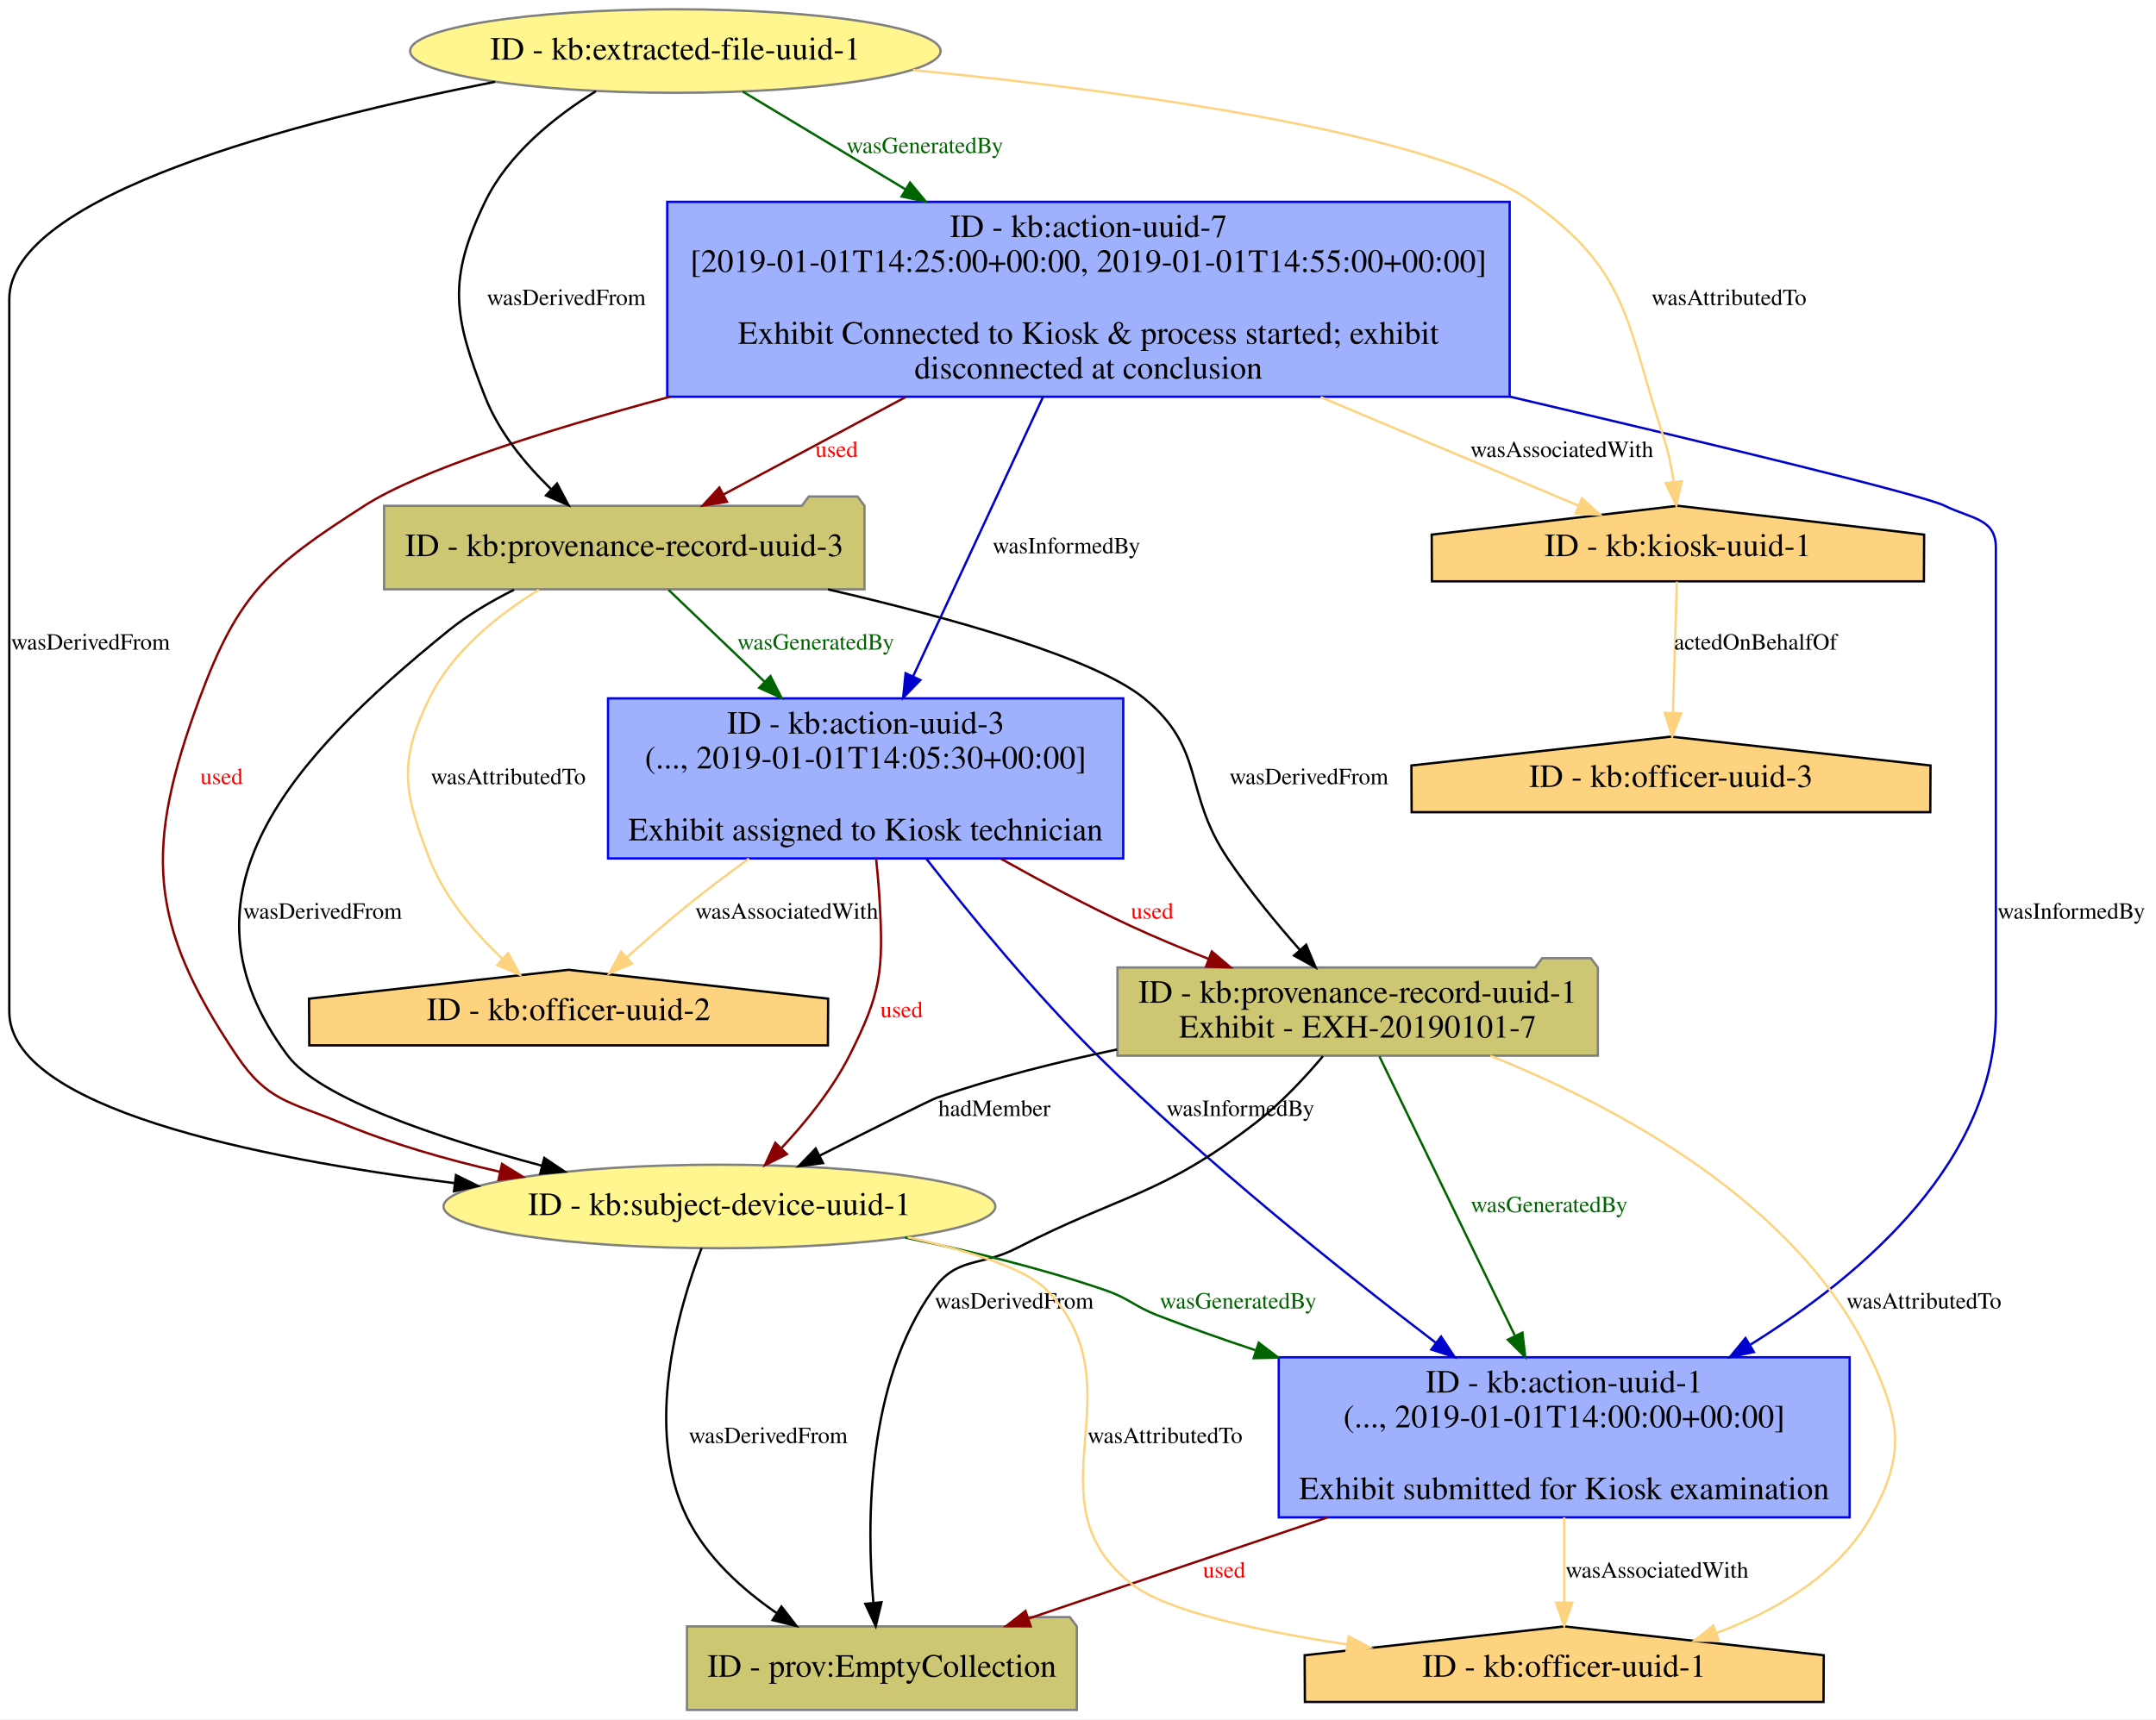
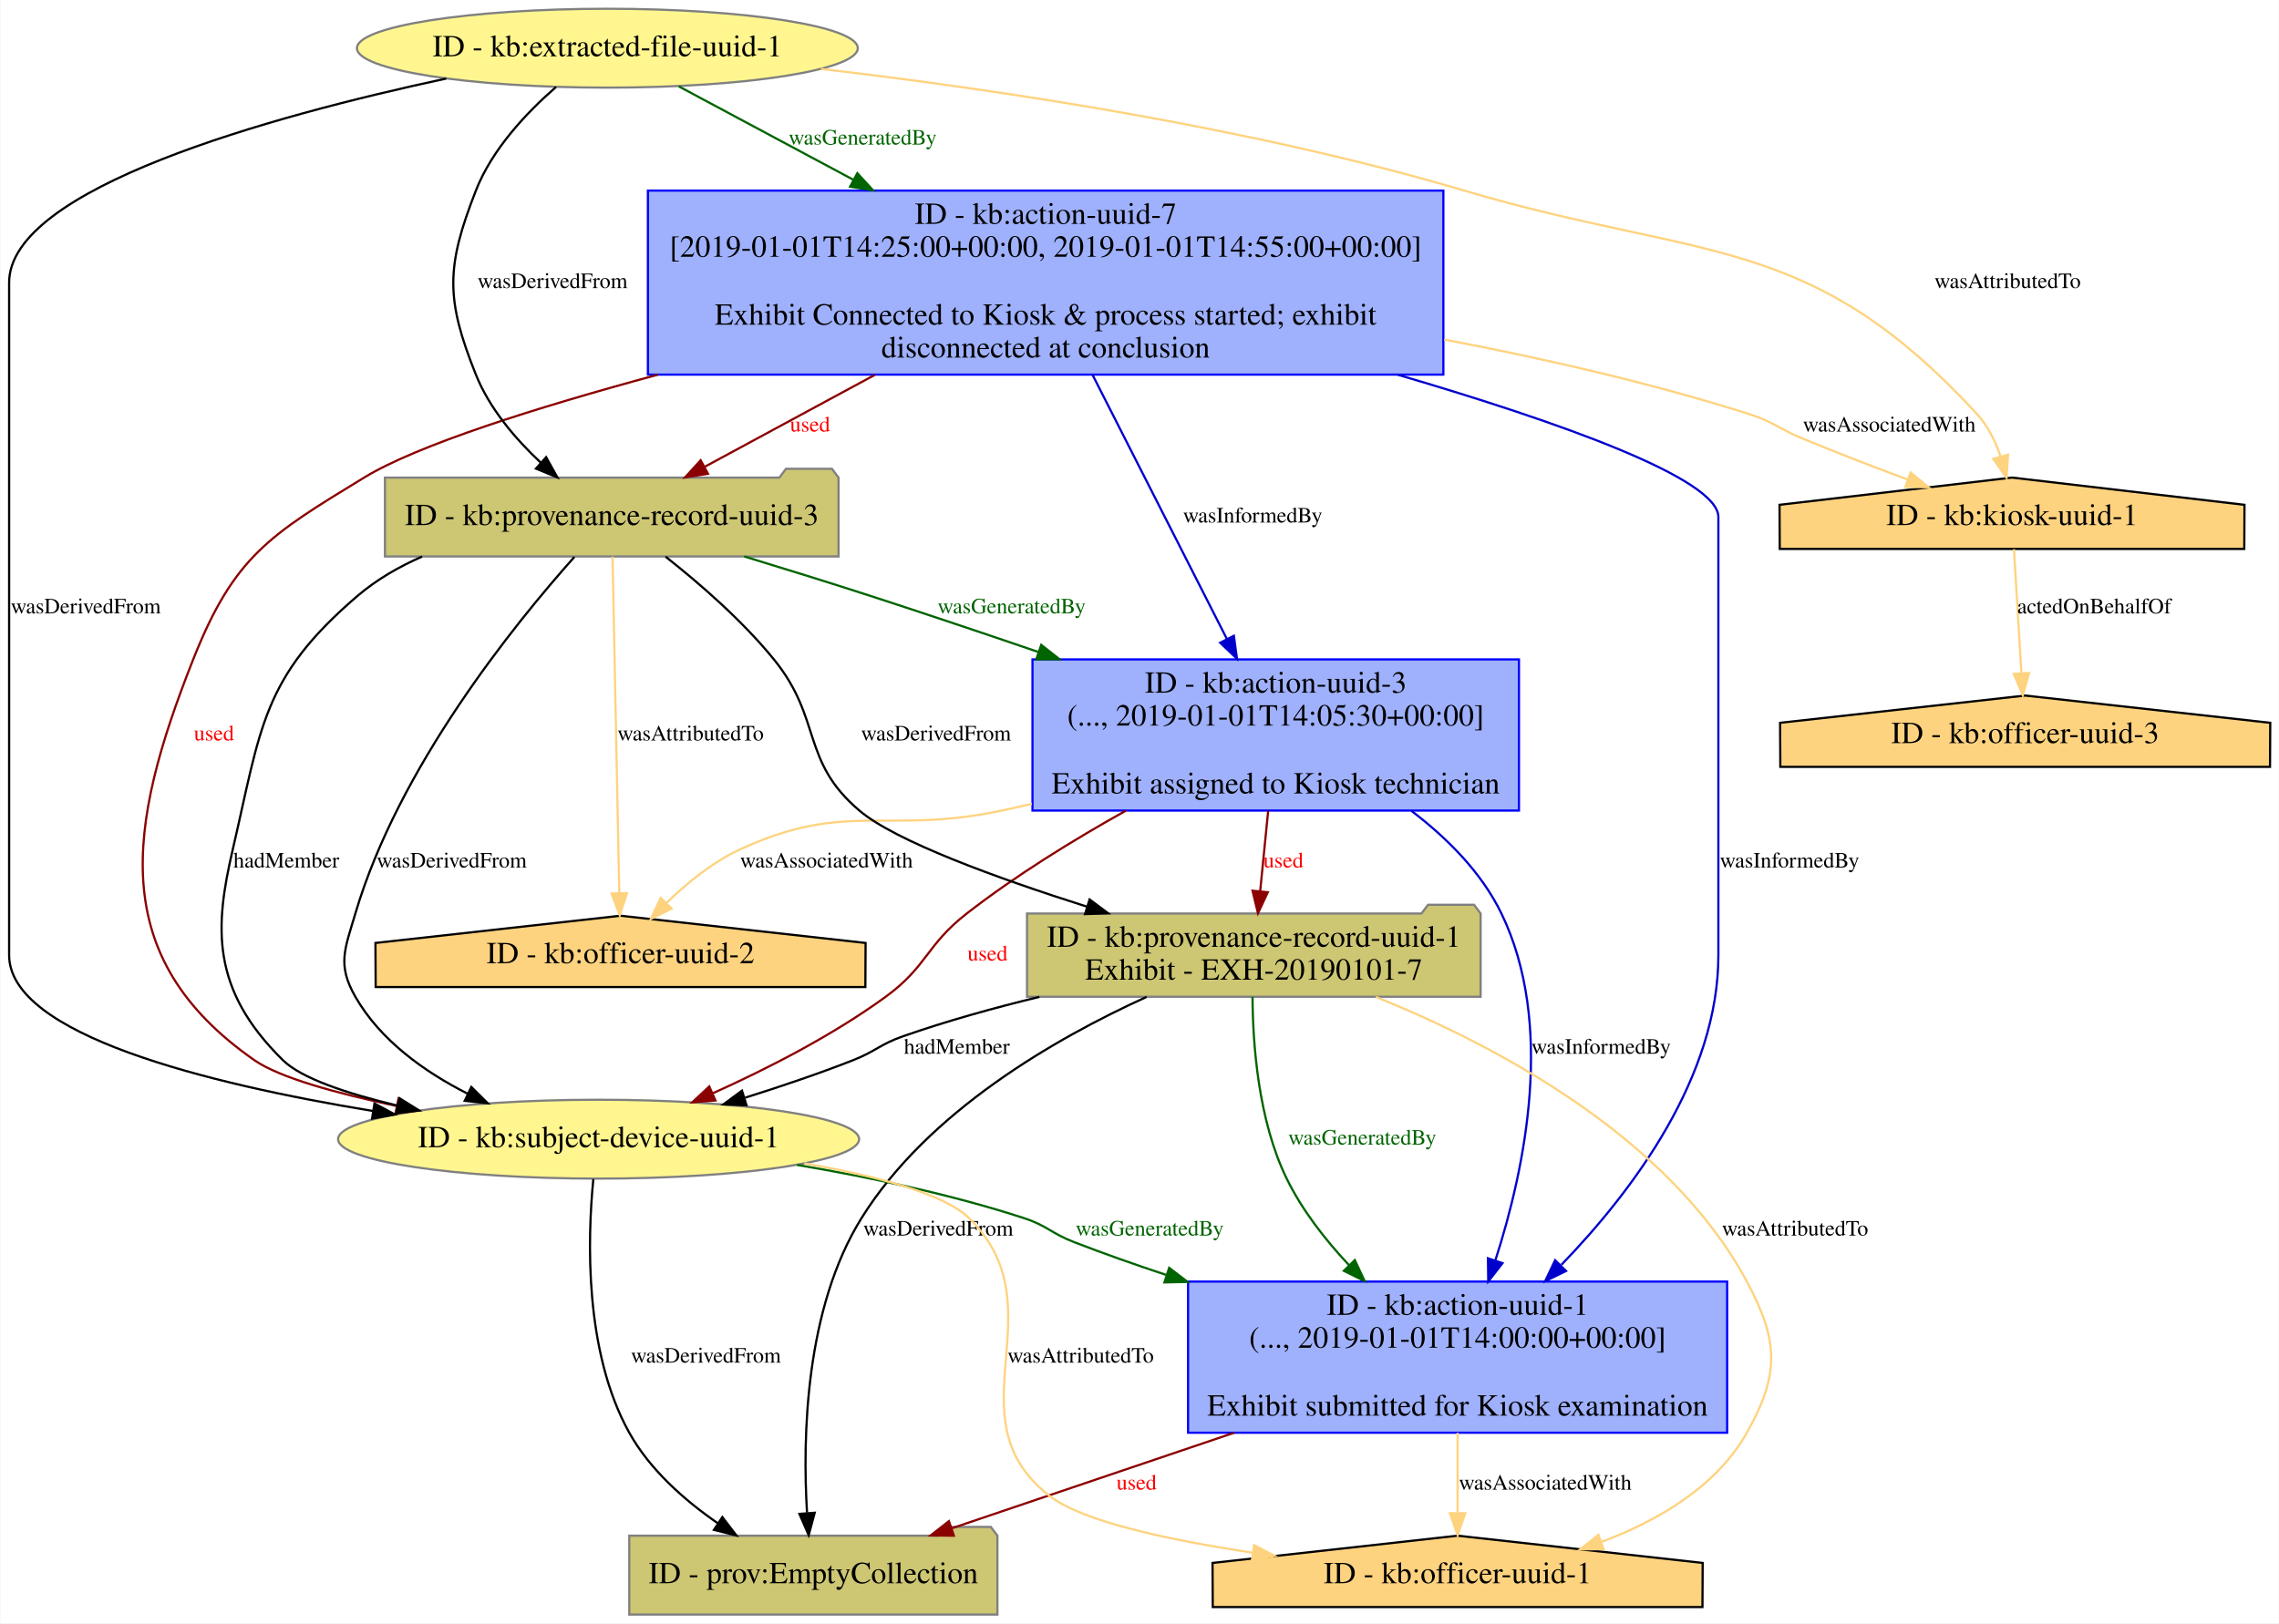
- <svg xmlns="http://www.w3.org/2000/svg" width="929pt" height="741pt" viewBox="0.00 0.00 929.00 741.00">
+ <svg xmlns="http://www.w3.org/2000/svg" width="1040pt" height="741pt" viewBox="0.00 0.00 1039.67 741.00">
  <g id="graph0" class="graph" transform="scale(1 1) rotate(0) translate(4 737)">
-     <polygon fill="#ffffff" stroke="transparent" points="-4,4 -4,-737 925,-737 925,4 -4,4" />
+     <polygon fill="#ffffff" stroke="transparent" points="-4,4 -4,-737 1035.669,-737 1035.669,4 -4,4" />
    <g id="node1" class="node">
-       <polygon fill="#9fb1fc" stroke="#0000ff" points="793,-152 547,-152 547,-83 793,-83 793,-152" />
-       <text text-anchor="middle" x="670" y="-136.8" font-family="Times,serif" font-size="14.00" fill="#000000">ID - kb:action-uuid-1</text>
-       <text text-anchor="middle" x="670" y="-121.8" font-family="Times,serif" font-size="14.00" fill="#000000"> (..., 2019-01-01T14:00:00+00:00]</text>
-       <text text-anchor="middle" x="670" y="-90.8" font-family="Times,serif" font-size="14.00" fill="#000000">Exhibit submitted for Kiosk examination</text>
+       <polygon fill="#9fb1fc" stroke="#0000ff" points="784,-152 538,-152 538,-83 784,-83 784,-152" />
+       <text text-anchor="middle" x="661" y="-136.8" font-family="Times,serif" font-size="14.00" fill="#000000">ID - kb:action-uuid-1</text>
+       <text text-anchor="middle" x="661" y="-121.8" font-family="Times,serif" font-size="14.00" fill="#000000"> (..., 2019-01-01T14:00:00+00:00]</text>
+       <text text-anchor="middle" x="661" y="-90.8" font-family="Times,serif" font-size="14.00" fill="#000000">Exhibit submitted for Kiosk examination</text>
    </g>
    <g id="node6" class="node">
-       <polygon fill="#fed37f" stroke="#000000" points="781.838,-23.562 670,-36 558.162,-23.562 558.266,-3.438 781.734,-3.438 781.838,-23.562" />
-       <text text-anchor="middle" x="670" y="-14.3" font-family="Times,serif" font-size="14.00" fill="#000000">ID - kb:officer-uuid-1</text>
+       <polygon fill="#fed37f" stroke="#000000" points="772.838,-23.562 661,-36 549.162,-23.562 549.266,-3.438 772.734,-3.438 772.838,-23.562" />
+       <text text-anchor="middle" x="661" y="-14.3" font-family="Times,serif" font-size="14.00" fill="#000000">ID - kb:officer-uuid-1</text>
    </g>
    <g id="edge1" class="edge">
-       <path fill="none" stroke="#fed37f" d="M670,-82.979C670,-71.069 670,-57.871 670,-46.497" />
-       <polygon fill="#fed37f" stroke="#fed37f" points="673.5,-46.253 670,-36.254 666.5,-46.254 673.5,-46.253" />
-       <text text-anchor="middle" x="710" y="-57" font-family="Times,serif" font-size="10.00" fill="#000000">wasAssociatedWith</text>
+       <path fill="none" stroke="#fed37f" d="M661,-82.979C661,-71.069 661,-57.871 661,-46.497" />
+       <polygon fill="#fed37f" stroke="#fed37f" points="664.5,-46.253 661,-36.254 657.5,-46.254 664.5,-46.253" />
+       <text text-anchor="middle" x="701" y="-57" font-family="Times,serif" font-size="10.00" fill="#000000">wasAssociatedWith</text>
    </g>
    <g id="node12" class="node">
-       <polygon fill="#cdc673" stroke="#808080" points="460,-36 457,-40 436,-40 433,-36 292,-36 292,0 460,0 460,-36" />
-       <text text-anchor="middle" x="376" y="-14.3" font-family="Times,serif" font-size="14.00" fill="#000000">ID - prov:EmptyCollection</text>
+       <polygon fill="#cdc673" stroke="#808080" points="451,-36 448,-40 427,-40 424,-36 283,-36 283,0 451,0 451,-36" />
+       <text text-anchor="middle" x="367" y="-14.3" font-family="Times,serif" font-size="14.00" fill="#000000">ID - prov:EmptyCollection</text>
    </g>
    <g id="edge2" class="edge">
-       <path fill="none" stroke="#8b0000" d="M567.998,-82.979C525.218,-68.501 476.81,-52.118 439.304,-39.424" />
-       <polygon fill="#8b0000" stroke="#8b0000" points="440.116,-36.004 429.522,-36.114 437.873,-42.635 440.116,-36.004" />
-       <text text-anchor="middle" x="523.5" y="-57" font-family="Times,serif" font-size="10.00" fill="#ff0000">used</text>
+       <path fill="none" stroke="#8b0000" d="M558.998,-82.979C516.218,-68.501 467.81,-52.118 430.304,-39.424" />
+       <polygon fill="#8b0000" stroke="#8b0000" points="431.116,-36.004 420.522,-36.114 428.873,-42.635 431.116,-36.004" />
+       <text text-anchor="middle" x="514.5" y="-57" font-family="Times,serif" font-size="10.00" fill="#ff0000">used</text>
    </g>
    <g id="node2" class="node">
-       <polygon fill="#9fb1fc" stroke="#0000ff" points="480,-436 258,-436 258,-367 480,-367 480,-436" />
-       <text text-anchor="middle" x="369" y="-420.8" font-family="Times,serif" font-size="14.00" fill="#000000">ID - kb:action-uuid-3</text>
-       <text text-anchor="middle" x="369" y="-405.8" font-family="Times,serif" font-size="14.00" fill="#000000"> (..., 2019-01-01T14:05:30+00:00]</text>
-       <text text-anchor="middle" x="369" y="-374.8" font-family="Times,serif" font-size="14.00" fill="#000000">Exhibit assigned to Kiosk technician</text>
+       <polygon fill="#9fb1fc" stroke="#0000ff" points="689,-436 467,-436 467,-367 689,-367 689,-436" />
+       <text text-anchor="middle" x="578" y="-420.8" font-family="Times,serif" font-size="14.00" fill="#000000">ID - kb:action-uuid-3</text>
+       <text text-anchor="middle" x="578" y="-405.8" font-family="Times,serif" font-size="14.00" fill="#000000"> (..., 2019-01-01T14:05:30+00:00]</text>
+       <text text-anchor="middle" x="578" y="-374.8" font-family="Times,serif" font-size="14.00" fill="#000000">Exhibit assigned to Kiosk technician</text>
    </g>
    <g id="edge3" class="edge">
-       <path fill="none" stroke="#0000cd" d="M395.197,-366.797C414.495,-342.113 441.978,-308.729 469,-282 515.135,-236.367 572.917,-190.056 614.673,-158.25" />
-       <polygon fill="#0000cd" stroke="#0000cd" points="616.948,-160.917 622.802,-152.087 612.719,-155.339 616.948,-160.917" />
-       <text text-anchor="middle" x="530.5" y="-256" font-family="Times,serif" font-size="10.00" fill="#000000">wasInformedBy</text>
+       <path fill="none" stroke="#0000cd" d="M639.943,-366.851C656.333,-354.376 671.961,-338.678 681,-320 705.341,-269.7 691.967,-204.248 678.191,-161.573" />
+       <polygon fill="#0000cd" stroke="#0000cd" points="681.488,-160.395 674.983,-152.032 674.853,-162.626 681.488,-160.395" />
+       <text text-anchor="middle" x="726.5" y="-256" font-family="Times,serif" font-size="10.00" fill="#000000">wasInformedBy</text>
    </g>
    <g id="node7" class="node">
-       <polygon fill="#fed37f" stroke="#000000" points="352.838,-306.562 241,-319 129.162,-306.562 129.267,-286.438 352.733,-286.438 352.838,-306.562" />
-       <text text-anchor="middle" x="241" y="-297.3" font-family="Times,serif" font-size="14.00" fill="#000000">ID - kb:officer-uuid-2</text>
+       <polygon fill="#fed37f" stroke="#000000" points="390.838,-306.562 279,-319 167.162,-306.562 167.267,-286.438 390.733,-286.438 390.838,-306.562" />
+       <text text-anchor="middle" x="279" y="-297.3" font-family="Times,serif" font-size="14.00" fill="#000000">ID - kb:officer-uuid-2</text>
    </g>
    <g id="edge4" class="edge">
-       <path fill="none" stroke="#fed37f" d="M318.693,-366.932C310.659,-361.092 302.521,-354.981 295,-349 285.281,-341.271 275.003,-332.341 266.052,-324.295" />
-       <polygon fill="#fed37f" stroke="#fed37f" points="268.331,-321.637 258.575,-317.505 263.625,-326.819 268.331,-321.637" />
-       <text text-anchor="middle" x="335" y="-341" font-family="Times,serif" font-size="10.00" fill="#000000">wasAssociatedWith</text>
+       <path fill="none" stroke="#fed37f" d="M466.738,-370.06C462.108,-368.984 457.515,-367.958 453,-367 400.245,-355.806 381.844,-371.862 333,-349 320.752,-343.267 309.243,-333.85 300.022,-324.868" />
+       <polygon fill="#fed37f" stroke="#fed37f" points="302.338,-322.23 292.85,-317.516 297.328,-327.118 302.338,-322.23" />
+       <text text-anchor="middle" x="373" y="-341" font-family="Times,serif" font-size="10.00" fill="#000000">wasAssociatedWith</text>
    </g>
    <g id="node9" class="node">
-       <polygon fill="#cdc673" stroke="#808080" points="684.5,-320 681.5,-324 660.5,-324 657.5,-320 477.5,-320 477.5,-282 684.5,-282 684.5,-320" />
-       <text text-anchor="middle" x="581" y="-304.8" font-family="Times,serif" font-size="14.00" fill="#000000">ID - kb:provenance-record-uuid-1</text>
-       <text text-anchor="middle" x="581" y="-289.8" font-family="Times,serif" font-size="14.00" fill="#000000">Exhibit - EXH-20190101-7</text>
+       <polygon fill="#cdc673" stroke="#808080" points="671.5,-320 668.5,-324 647.5,-324 644.5,-320 464.5,-320 464.5,-282 671.5,-282 671.5,-320" />
+       <text text-anchor="middle" x="568" y="-304.8" font-family="Times,serif" font-size="14.00" fill="#000000">ID - kb:provenance-record-uuid-1</text>
+       <text text-anchor="middle" x="568" y="-289.8" font-family="Times,serif" font-size="14.00" fill="#000000">Exhibit - EXH-20190101-7</text>
    </g>
    <g id="edge5" class="edge">
-       <path fill="none" stroke="#8b0000" d="M427.309,-366.856C444.926,-356.982 464.506,-346.585 483,-338 493.761,-333.005 505.401,-328.153 516.773,-323.695" />
-       <polygon fill="#8b0000" stroke="#8b0000" points="518.165,-326.91 526.238,-320.049 515.649,-320.378 518.165,-326.91" />
-       <text text-anchor="middle" x="492.5" y="-341" font-family="Times,serif" font-size="10.00" fill="#ff0000">used</text>
+       <path fill="none" stroke="#8b0000" d="M574.559,-366.914C573.365,-354.915 572.039,-341.593 570.894,-330.084" />
+       <polygon fill="#8b0000" stroke="#8b0000" points="574.375,-329.718 569.902,-320.114 567.409,-330.411 574.375,-329.718" />
+       <text text-anchor="middle" x="581.5" y="-341" font-family="Times,serif" font-size="10.00" fill="#ff0000">used</text>
    </g>
    <g id="node11" class="node">
-       <ellipse fill="#fff68f" stroke="#808080" cx="306" cy="-217" rx="118.879" ry="18" />
-       <text text-anchor="middle" x="306" y="-213.3" font-family="Times,serif" font-size="14.00" fill="#000000">ID - kb:subject-device-uuid-1</text>
+       <ellipse fill="#fff68f" stroke="#808080" cx="269" cy="-217" rx="118.879" ry="18" />
+       <text text-anchor="middle" x="269" y="-213.3" font-family="Times,serif" font-size="14.00" fill="#000000">ID - kb:subject-device-uuid-1</text>
    </g>
    <g id="edge6" class="edge">
-       <path fill="none" stroke="#8b0000" d="M373.528,-366.812C374.141,-360.88 374.671,-354.77 375,-349 376.725,-318.716 375.727,-309.049 362,-282 354.606,-267.431 343.268,-253.413 332.722,-242.15" />
-       <polygon fill="#8b0000" stroke="#8b0000" points="335.083,-239.557 325.606,-234.819 330.06,-244.432 335.083,-239.557" />
-       <text text-anchor="middle" x="384.5" y="-298.5" font-family="Times,serif" font-size="10.00" fill="#ff0000">used</text>
+       <path fill="none" stroke="#8b0000" d="M509.592,-366.939C485.707,-353.602 459.312,-337.367 437,-320 418.399,-305.521 419.052,-295.881 400,-282 375.8,-264.368 346.096,-249.187 321.094,-237.94" />
+       <polygon fill="#8b0000" stroke="#8b0000" points="322.325,-234.658 311.763,-233.826 319.501,-241.063 322.325,-234.658" />
+       <text text-anchor="middle" x="446.5" y="-298.5" font-family="Times,serif" font-size="10.00" fill="#ff0000">used</text>
    </g>
    <g id="node3" class="node">
-       <polygon fill="#9fb1fc" stroke="#0000ff" points="646.5,-650 283.5,-650 283.5,-566 646.5,-566 646.5,-650" />
-       <text text-anchor="middle" x="465" y="-634.8" font-family="Times,serif" font-size="14.00" fill="#000000">ID - kb:action-uuid-7</text>
-       <text text-anchor="middle" x="465" y="-619.8" font-family="Times,serif" font-size="14.00" fill="#000000"> [2019-01-01T14:25:00+00:00, 2019-01-01T14:55:00+00:00]</text>
-       <text text-anchor="middle" x="465" y="-588.8" font-family="Times,serif" font-size="14.00" fill="#000000">Exhibit Connected to Kiosk &amp; process started; exhibit </text>
-       <text text-anchor="middle" x="465" y="-573.8" font-family="Times,serif" font-size="14.00" fill="#000000">disconnected at conclusion</text>
+       <polygon fill="#9fb1fc" stroke="#0000ff" points="654.5,-650 291.5,-650 291.5,-566 654.5,-566 654.5,-650" />
+       <text text-anchor="middle" x="473" y="-634.8" font-family="Times,serif" font-size="14.00" fill="#000000">ID - kb:action-uuid-7</text>
+       <text text-anchor="middle" x="473" y="-619.8" font-family="Times,serif" font-size="14.00" fill="#000000"> [2019-01-01T14:25:00+00:00, 2019-01-01T14:55:00+00:00]</text>
+       <text text-anchor="middle" x="473" y="-588.8" font-family="Times,serif" font-size="14.00" fill="#000000">Exhibit Connected to Kiosk &amp; process started; exhibit </text>
+       <text text-anchor="middle" x="473" y="-573.8" font-family="Times,serif" font-size="14.00" fill="#000000">disconnected at conclusion</text>
    </g>
    <g id="edge7" class="edge">
-       <path fill="none" stroke="#0000cd" d="M646.633,-566.03C735.17,-545.251 824.705,-523.619 834,-519 845.313,-513.378 856,-513.634 856,-501 856,-501 856,-501 856,-301 856,-237.536 800.447,-188.633 750.062,-157.331" />
-       <polygon fill="#0000cd" stroke="#0000cd" points="751.748,-154.26 741.38,-152.075 748.122,-160.248 751.748,-154.26" />
-       <text text-anchor="middle" x="888.5" y="-341" font-family="Times,serif" font-size="10.00" fill="#000000">wasInformedBy</text>
+       <path fill="none" stroke="#0000cd" d="M633.693,-565.949C707.972,-544.148 780,-518.497 780,-501 780,-501 780,-501 780,-301 780,-245.755 741.561,-194.033 708.377,-159.674" />
+       <polygon fill="#0000cd" stroke="#0000cd" points="710.48,-156.825 700.956,-152.183 705.507,-161.751 710.48,-156.825" />
+       <text text-anchor="middle" x="812.5" y="-341" font-family="Times,serif" font-size="10.00" fill="#000000">wasInformedBy</text>
    </g>
    <g id="edge8" class="edge">
-       <path fill="none" stroke="#0000cd" d="M445.457,-565.963C429.152,-530.889 405.99,-481.067 389.44,-445.466" />
-       <polygon fill="#0000cd" stroke="#0000cd" points="392.56,-443.876 385.171,-436.284 386.212,-446.827 392.56,-443.876" />
-       <text text-anchor="middle" x="455.5" y="-498.5" font-family="Times,serif" font-size="10.00" fill="#000000">wasInformedBy</text>
+       <path fill="none" stroke="#0000cd" d="M494.375,-565.963C512.209,-530.889 537.542,-481.067 555.644,-445.466" />
+       <polygon fill="#0000cd" stroke="#0000cd" points="558.901,-446.784 560.313,-436.284 552.661,-443.611 558.901,-446.784" />
+       <text text-anchor="middle" x="567.5" y="-498.5" font-family="Times,serif" font-size="10.00" fill="#000000">wasInformedBy</text>
    </g>
    <g id="node5" class="node">
-       <polygon fill="#fed37f" stroke="#000000" points="825.091,-506.562 719,-519 612.909,-506.562 613.009,-486.438 824.991,-486.438 825.091,-506.562" />
-       <text text-anchor="middle" x="719" y="-497.3" font-family="Times,serif" font-size="14.00" fill="#000000">ID - kb:kiosk-uuid-1</text>
+       <polygon fill="#fed37f" stroke="#000000" points="1020.091,-506.562 914,-519 807.909,-506.562 808.009,-486.438 1019.991,-486.438 1020.091,-506.562" />
+       <text text-anchor="middle" x="914" y="-497.3" font-family="Times,serif" font-size="14.00" fill="#000000">ID - kb:kiosk-uuid-1</text>
    </g>
    <g id="edge9" class="edge">
-       <path fill="none" stroke="#fed37f" d="M565.023,-565.864C603.606,-549.611 645.671,-531.891 676.07,-519.085" />
-       <polygon fill="#fed37f" stroke="#fed37f" points="677.653,-522.216 685.51,-515.108 674.936,-515.765 677.653,-522.216" />
-       <text text-anchor="middle" x="669" y="-540" font-family="Times,serif" font-size="10.00" fill="#000000">wasAssociatedWith</text>
+       <path fill="none" stroke="#fed37f" d="M654.882,-582.012C700.829,-573.27 749.688,-562.061 794,-548 805.184,-544.451 807.167,-541.507 818,-537 833.651,-530.488 850.943,-523.839 866.489,-518.057" />
+       <polygon fill="#fed37f" stroke="#fed37f" points="867.744,-521.324 875.913,-514.577 865.319,-514.757 867.744,-521.324" />
+       <text text-anchor="middle" x="858" y="-540" font-family="Times,serif" font-size="10.00" fill="#000000">wasAssociatedWith</text>
    </g>
    <g id="node10" class="node">
-       <polygon fill="#cdc673" stroke="#808080" points="368.5,-519 365.5,-523 344.5,-523 341.5,-519 161.5,-519 161.5,-483 368.5,-483 368.5,-519" />
-       <text text-anchor="middle" x="265" y="-497.3" font-family="Times,serif" font-size="14.00" fill="#000000">ID - kb:provenance-record-uuid-3</text>
+       <polygon fill="#cdc673" stroke="#808080" points="378.5,-519 375.5,-523 354.5,-523 351.5,-519 171.5,-519 171.5,-483 378.5,-483 378.5,-519" />
+       <text text-anchor="middle" x="275" y="-497.3" font-family="Times,serif" font-size="14.00" fill="#000000">ID - kb:provenance-record-uuid-3</text>
    </g>
    <g id="edge10" class="edge">
-       <path fill="none" stroke="#8b0000" d="M386.242,-565.864C359.533,-551.575 330.705,-536.152 307.863,-523.932" />
-       <polygon fill="#8b0000" stroke="#8b0000" points="309.252,-520.705 298.783,-519.074 305.95,-526.878 309.252,-520.705" />
-       <text text-anchor="middle" x="356.5" y="-540" font-family="Times,serif" font-size="10.00" fill="#ff0000">used</text>
+       <path fill="none" stroke="#8b0000" d="M395.029,-565.864C368.588,-551.575 340.048,-536.152 317.434,-523.932" />
+       <polygon fill="#8b0000" stroke="#8b0000" points="318.907,-520.749 308.445,-519.074 315.579,-526.908 318.907,-520.749" />
+       <text text-anchor="middle" x="365.5" y="-540" font-family="Times,serif" font-size="10.00" fill="#ff0000">used</text>
    </g>
    <g id="edge11" class="edge">
-       <path fill="none" stroke="#8b0000" d="M284.618,-565.964C229.232,-551.033 176.644,-534.172 153,-519 112.144,-492.783 98.82,-481.537 82,-436 58.158,-371.45 59.59,-339.095 98,-282 111.281,-262.258 121.038,-262.154 143,-253 164.438,-244.065 188.427,-237.196 211.27,-231.975" />
-       <polygon fill="#8b0000" stroke="#8b0000" points="212.309,-235.33 221.323,-229.764 210.805,-228.494 212.309,-235.33" />
-       <text text-anchor="middle" x="91.5" y="-399" font-family="Times,serif" font-size="10.00" fill="#ff0000">used</text>
+       <path fill="none" stroke="#8b0000" d="M296.074,-565.98C239.996,-550.817 186.274,-533.802 162,-519 118.78,-492.645 102.644,-483.063 84,-436 53.697,-359.504 44.47,-300.007 112,-253 123.343,-245.104 149.333,-237.939 176.968,-232.117" />
+       <polygon fill="#8b0000" stroke="#8b0000" points="177.691,-235.541 186.79,-230.114 176.293,-228.682 177.691,-235.541" />
+       <text text-anchor="middle" x="93.5" y="-399" font-family="Times,serif" font-size="10.00" fill="#ff0000">used</text>
    </g>
    <g id="node4" class="node">
-       <ellipse fill="#fff68f" stroke="#808080" cx="287" cy="-715" rx="114.28" ry="18" />
-       <text text-anchor="middle" x="287" y="-711.3" font-family="Times,serif" font-size="14.00" fill="#000000">ID - kb:extracted-file-uuid-1</text>
+       <ellipse fill="#fff68f" stroke="#808080" cx="273" cy="-715" rx="114.28" ry="18" />
+       <text text-anchor="middle" x="273" y="-711.3" font-family="Times,serif" font-size="14.00" fill="#000000">ID - kb:extracted-file-uuid-1</text>
    </g>
    <g id="edge12" class="edge">
-       <path fill="none" stroke="#006400" d="M315.995,-697.571C335.118,-686.075 361.158,-670.422 386.122,-655.415" />
-       <polygon fill="#006400" stroke="#006400" points="388.127,-658.294 394.894,-650.142 384.52,-652.295 388.127,-658.294" />
-       <text text-anchor="middle" x="394.5" y="-671" font-family="Times,serif" font-size="10.00" fill="#006400">wasGeneratedBy</text>
+       <path fill="none" stroke="#006400" d="M305.579,-697.571C327.252,-685.975 356.835,-670.148 385.108,-655.022" />
+       <polygon fill="#006400" stroke="#006400" points="387.063,-657.946 394.229,-650.142 383.761,-651.774 387.063,-657.946" />
+       <text text-anchor="middle" x="389.5" y="-671" font-family="Times,serif" font-size="10.00" fill="#006400">wasGeneratedBy</text>
    </g>
    <g id="edge13" class="edge">
-       <path fill="none" stroke="#fed37f" d="M389.408,-706.803C483.368,-697.549 614.11,-679.766 656,-650 698.333,-619.92 696.749,-597.323 713,-548 714.946,-542.094 716.266,-535.578 717.16,-529.327" />
-       <polygon fill="#fed37f" stroke="#fed37f" points="720.658,-529.54 718.297,-519.211 713.702,-528.758 720.658,-529.54" />
-       <text text-anchor="middle" x="741" y="-605.5" font-family="Times,serif" font-size="10.00" fill="#000000">wasAttributedTo</text>
+       <path fill="none" stroke="#fed37f" d="M370.507,-705.543C450.532,-696.182 566.183,-678.966 664,-650 772.782,-617.787 821.173,-631.479 898,-548 902.941,-542.631 906.364,-535.673 908.733,-528.764" />
+       <polygon fill="#fed37f" stroke="#fed37f" points="912.178,-529.442 911.502,-518.868 905.437,-527.555 912.178,-529.442" />
+       <text text-anchor="middle" x="912" y="-605.5" font-family="Times,serif" font-size="10.00" fill="#000000">wasAttributedTo</text>
    </g>
    <g id="edge14" class="edge">
-       <path fill="none" stroke="#000000" d="M252.746,-697.681C234.982,-686.676 214.962,-670.608 205,-650 188.752,-616.388 191.405,-600.77 205,-566 210.907,-550.892 222.154,-537.186 233.328,-526.297" />
-       <polygon fill="#000000" stroke="#000000" points="236.014,-528.581 240.987,-519.225 231.265,-523.438 236.014,-528.581" />
-       <text text-anchor="middle" x="240" y="-605.5" font-family="Times,serif" font-size="10.00" fill="#000000">wasDerivedFrom</text>
+       <path fill="none" stroke="#000000" d="M249.601,-697.312C236.103,-685.572 220.382,-668.88 213,-650 199.405,-615.23 199.121,-600.658 213,-566 219.182,-550.561 230.973,-536.706 242.626,-525.793" />
+       <polygon fill="#000000" stroke="#000000" points="245.053,-528.319 250.204,-519.061 240.404,-523.086 245.053,-528.319" />
+       <text text-anchor="middle" x="248" y="-605.5" font-family="Times,serif" font-size="10.00" fill="#000000">wasDerivedFrom</text>
    </g>
    <g id="edge15" class="edge">
-       <path fill="none" stroke="#000000" d="M209.334,-701.746C124.337,-684.982 0,-652.801 0,-608 0,-608 0,-608 0,-301 0,-259.69 105.015,-237.953 192.005,-227.034" />
-       <polygon fill="#000000" stroke="#000000" points="192.472,-230.503 201.975,-225.819 191.625,-223.554 192.472,-230.503" />
+       <path fill="none" stroke="#000000" d="M199.482,-701.153C118.623,-683.771 0,-650.952 0,-608 0,-608 0,-608 0,-301 0,-264.771 90.03,-242.347 165.922,-229.88" />
+       <polygon fill="#000000" stroke="#000000" points="166.727,-233.296 176.049,-228.261 165.622,-226.383 166.727,-233.296" />
      <text text-anchor="middle" x="35" y="-457" font-family="Times,serif" font-size="10.00" fill="#000000">wasDerivedFrom</text>
    </g>
    <g id="node8" class="node">
-       <polygon fill="#fed37f" stroke="#000000" points="827.838,-407.062 716,-419.5 604.162,-407.062 604.266,-386.938 827.734,-386.938 827.838,-407.062" />
-       <text text-anchor="middle" x="716" y="-397.8" font-family="Times,serif" font-size="14.00" fill="#000000">ID - kb:officer-uuid-3</text>
+       <polygon fill="#fed37f" stroke="#000000" points="1031.838,-407.062 920,-419.5 808.162,-407.062 808.266,-386.938 1031.734,-386.938 1031.838,-407.062" />
+       <text text-anchor="middle" x="920" y="-397.8" font-family="Times,serif" font-size="14.00" fill="#000000">ID - kb:officer-uuid-3</text>
    </g>
    <g id="edge16" class="edge">
-       <path fill="none" stroke="#fed37f" d="M718.557,-486.318C718.11,-471.497 717.409,-448.225 716.853,-429.804" />
-       <polygon fill="#fed37f" stroke="#fed37f" points="720.346,-429.51 716.546,-419.62 713.349,-429.721 720.346,-429.51" />
-       <text text-anchor="middle" x="752.5" y="-457" font-family="Times,serif" font-size="10.00" fill="#000000">actedOnBehalfOf</text>
+       <path fill="none" stroke="#fed37f" d="M914.885,-486.318C915.779,-471.497 917.182,-448.225 918.293,-429.804" />
+       <polygon fill="#fed37f" stroke="#fed37f" points="921.799,-429.812 918.907,-419.62 914.812,-429.391 921.799,-429.812" />
+       <text text-anchor="middle" x="951.5" y="-457" font-family="Times,serif" font-size="10.00" fill="#000000">actedOnBehalfOf</text>
    </g>
    <g id="edge17" class="edge">
-       <path fill="none" stroke="#006400" d="M590.356,-281.709C604.098,-253.376 630.115,-199.734 648.674,-161.47" />
-       <polygon fill="#006400" stroke="#006400" points="652.005,-162.622 653.22,-152.097 645.707,-159.568 652.005,-162.622" />
-       <text text-anchor="middle" x="663.5" y="-214.5" font-family="Times,serif" font-size="10.00" fill="#006400">wasGeneratedBy</text>
+       <path fill="none" stroke="#006400" d="M567.419,-281.941C567.517,-260.656 569.95,-225.693 583,-199 589.986,-184.711 600.389,-171.286 611.338,-159.615" />
+       <polygon fill="#006400" stroke="#006400" points="614.093,-161.804 618.582,-152.207 609.088,-156.91 614.093,-161.804" />
+       <text text-anchor="middle" x="617.5" y="-214.5" font-family="Times,serif" font-size="10.00" fill="#006400">wasGeneratedBy</text>
    </g>
    <g id="edge18" class="edge">
-       <path fill="none" stroke="#fed37f" d="M638.16,-281.925C692.559,-260.207 770.629,-218.808 802,-152 815.035,-124.241 817.069,-109.709 802,-83 788.088,-58.34 761.478,-42.849 735.773,-33.21" />
-       <polygon fill="#fed37f" stroke="#fed37f" points="736.589,-29.788 725.995,-29.796 734.282,-36.397 736.589,-29.788" />
-       <text text-anchor="middle" x="825" y="-173" font-family="Times,serif" font-size="10.00" fill="#000000">wasAttributedTo</text>
+       <path fill="none" stroke="#fed37f" d="M623.718,-281.921C678.01,-259.991 757.416,-218.244 793,-152 807.512,-124.984 808.069,-109.709 793,-83 779.088,-58.34 752.478,-42.849 726.773,-33.21" />
+       <polygon fill="#fed37f" stroke="#fed37f" points="727.589,-29.788 716.995,-29.796 725.282,-36.397 727.589,-29.788" />
+       <text text-anchor="middle" x="815" y="-173" font-family="Times,serif" font-size="10.00" fill="#000000">wasAttributedTo</text>
    </g>
    <g id="edge19" class="edge">
-       <path fill="none" stroke="#000000" d="M477.319,-284.661C451.692,-279.303 424.555,-272.483 400,-264 397.174,-263.024 372.591,-250.722 349.276,-238.95" />
-       <polygon fill="#000000" stroke="#000000" points="350.616,-235.705 340.112,-234.318 347.458,-241.953 350.616,-235.705" />
-       <text text-anchor="middle" x="424.5" y="-256" font-family="Times,serif" font-size="10.00" fill="#000000">hadMember</text>
+       <path fill="none" stroke="#000000" d="M470.15,-281.953C449.389,-276.92 427.779,-270.923 408,-264 397.305,-260.257 395.55,-257.135 385,-253 369.311,-246.851 352.113,-241.033 335.877,-235.939" />
+       <polygon fill="#000000" stroke="#000000" points="336.502,-232.469 325.915,-232.864 334.438,-239.157 336.502,-232.469" />
+       <text text-anchor="middle" x="432.5" y="-256" font-family="Times,serif" font-size="10.00" fill="#000000">hadMember</text>
    </g>
    <g id="edge20" class="edge">
-       <path fill="none" stroke="#000000" d="M566.043,-281.757C558.091,-272.337 547.751,-261.273 537,-253 496.036,-221.479 480.006,-222.559 434,-199 418.078,-190.846 408.403,-195.552 398,-181 369.405,-141.001 369.324,-81.068 372.335,-46.112" />
-       <polygon fill="#000000" stroke="#000000" points="375.822,-46.416 373.341,-36.115 368.858,-45.715 375.822,-46.416" />
-       <text text-anchor="middle" x="433" y="-173" font-family="Times,serif" font-size="10.00" fill="#000000">wasDerivedFrom</text>
+       <path fill="none" stroke="#000000" d="M519.088,-281.949C477.296,-262.958 419.27,-229.584 389,-181 363.248,-139.667 362.043,-81.065 364.109,-46.547" />
+       <polygon fill="#000000" stroke="#000000" points="367.624,-46.468 364.868,-36.238 360.643,-45.954 367.624,-46.468" />
+       <text text-anchor="middle" x="424" y="-173" font-family="Times,serif" font-size="10.00" fill="#000000">wasDerivedFrom</text>
    </g>
    <g id="edge21" class="edge">
-       <path fill="none" stroke="#006400" d="M284.075,-482.75C295.66,-471.666 310.95,-457.039 325.359,-443.252" />
-       <polygon fill="#006400" stroke="#006400" points="327.984,-445.585 332.79,-436.143 323.145,-440.527 327.984,-445.585" />
-       <text text-anchor="middle" x="347.5" y="-457" font-family="Times,serif" font-size="10.00" fill="#006400">wasGeneratedBy</text>
+       <path fill="none" stroke="#006400" d="M335.459,-482.993C353.966,-477.363 374.357,-471.041 393,-465 417.92,-456.924 444.621,-447.949 469.766,-439.351" />
+       <polygon fill="#006400" stroke="#006400" points="470.995,-442.629 479.32,-436.076 468.726,-436.007 470.995,-442.629" />
+       <text text-anchor="middle" x="457.5" y="-457" font-family="Times,serif" font-size="10.00" fill="#006400">wasGeneratedBy</text>
    </g>
    <g id="edge22" class="edge">
-       <path fill="none" stroke="#fed37f" d="M228.194,-482.817C210.451,-471.906 190.909,-456.197 181,-436 167.492,-408.468 169.942,-395.603 181,-367 187.474,-350.254 200.39,-335.14 212.586,-323.613" />
-       <polygon fill="#fed37f" stroke="#fed37f" points="214.932,-326.21 220.022,-316.917 210.248,-321.008 214.932,-326.21" />
-       <text text-anchor="middle" x="215" y="-399" font-family="Times,serif" font-size="10.00" fill="#000000">wasAttributedTo</text>
+       <path fill="none" stroke="#fed37f" d="M275.362,-482.899C276.061,-447.959 277.6,-370.994 278.435,-329.253" />
+       <polygon fill="#fed37f" stroke="#fed37f" points="281.935,-329.273 278.636,-319.205 274.937,-329.133 281.935,-329.273" />
+       <text text-anchor="middle" x="311" y="-399" font-family="Times,serif" font-size="10.00" fill="#000000">wasAttributedTo</text>
    </g>
    <g id="edge23" class="edge">
-       <path fill="none" stroke="#000000" d="M352.765,-482.975C406.037,-470.637 467.736,-453.414 489,-436 515.761,-414.085 505.691,-395.699 525,-367 534.201,-353.324 545.798,-339.251 556.049,-327.632" />
-       <polygon fill="#000000" stroke="#000000" points="558.81,-329.795 562.885,-320.015 553.601,-325.12 558.81,-329.795" />
-       <text text-anchor="middle" x="560" y="-399" font-family="Times,serif" font-size="10.00" fill="#000000">wasDerivedFrom</text>
+       <path fill="none" stroke="#000000" d="M299.557,-482.901C314.954,-470.76 334.552,-453.784 349,-436 371.212,-408.659 361.146,-389.798 388,-367 404.478,-353.011 450.569,-336.228 491.983,-323.086" />
+       <polygon fill="#000000" stroke="#000000" points="493.064,-326.416 501.56,-320.085 490.971,-319.736 493.064,-326.416" />
+       <text text-anchor="middle" x="423" y="-399" font-family="Times,serif" font-size="10.00" fill="#000000">wasDerivedFrom</text>
    </g>
    <g id="edge24" class="edge">
-       <path fill="none" stroke="#000000" d="M217.494,-482.812C207.543,-477.851 197.5,-471.903 189,-465 121.525,-410.203 67.808,-351.509 120,-282 133.825,-263.588 184.546,-246.565 229.534,-234.563" />
-       <polygon fill="#000000" stroke="#000000" points="230.538,-237.918 239.328,-232.003 228.768,-231.146 230.538,-237.918" />
-       <text text-anchor="middle" x="135" y="-341" font-family="Times,serif" font-size="10.00" fill="#000000">wasDerivedFrom</text>
+       <path fill="none" stroke="#000000" d="M188.471,-482.953C177.818,-478.281 167.654,-472.401 159,-465 115.343,-427.666 115.004,-404.952 102,-349 93.867,-314.007 91.838,-285.528 125,-253 133.37,-244.789 153.986,-237.867 177.083,-232.355" />
+       <polygon fill="#000000" stroke="#000000" points="178.128,-235.707 187.105,-230.079 176.578,-228.88 178.128,-235.707" />
+       <text text-anchor="middle" x="126.5" y="-341" font-family="Times,serif" font-size="10.00" fill="#000000">hadMember</text>
    </g>
    <g id="edge25" class="edge">
-       <path fill="none" stroke="#006400" d="M385.979,-203.571C413.61,-197.906 444.519,-190.408 472,-181 482.72,-177.33 484.431,-174.085 495,-170 508.462,-164.797 522.667,-159.786 536.926,-155.061" />
-       <polygon fill="#006400" stroke="#006400" points="538.377,-158.269 546.797,-151.838 536.204,-151.615 538.377,-158.269" />
-       <text text-anchor="middle" x="529.5" y="-173" font-family="Times,serif" font-size="10.00" fill="#006400">wasGeneratedBy</text>
+       <path fill="none" stroke="#000000" d="M257.958,-482.774C230.535,-452.053 177.696,-386.751 158,-320 153.22,-303.801 149.601,-296.652 158,-282 169.365,-262.175 189.379,-247.813 209.313,-237.715" />
+       <polygon fill="#000000" stroke="#000000" points="210.911,-240.831 218.434,-233.371 207.901,-234.511 210.911,-240.831" />
+       <text text-anchor="middle" x="202" y="-341" font-family="Times,serif" font-size="10.00" fill="#000000">wasDerivedFrom</text>
    </g>
    <g id="edge26" class="edge">
-       <path fill="none" stroke="#fed37f" d="M387.129,-203.748C413.285,-197.931 437.89,-190.289 447,-181 488.165,-139.026 437.416,-89.865 484,-54 498.952,-42.488 537.87,-34.064 576.264,-28.271" />
-       <polygon fill="#fed37f" stroke="#fed37f" points="577.134,-31.682 586.527,-26.781 576.128,-24.755 577.134,-31.682" />
-       <text text-anchor="middle" x="498" y="-115" font-family="Times,serif" font-size="10.00" fill="#000000">wasAttributedTo</text>
+       <path fill="none" stroke="#006400" d="M359.567,-205.253C392.598,-199.653 429.939,-191.765 463,-181 473.774,-177.492 475.431,-174.085 486,-170 499.462,-164.797 513.667,-159.786 527.926,-155.061" />
+       <polygon fill="#006400" stroke="#006400" points="529.377,-158.269 537.797,-151.838 527.204,-151.615 529.377,-158.269" />
+       <text text-anchor="middle" x="520.5" y="-173" font-family="Times,serif" font-size="10.00" fill="#006400">wasGeneratedBy</text>
    </g>
    <g id="edge27" class="edge">
-       <path fill="none" stroke="#000000" d="M298.298,-199.022C288.072,-172.256 273.352,-121.009 292,-83 300.361,-65.959 315.579,-52.113 330.788,-41.648" />
-       <polygon fill="#000000" stroke="#000000" points="332.718,-44.568 339.194,-36.183 328.902,-38.7 332.718,-44.568" />
-       <text text-anchor="middle" x="327" y="-115" font-family="Times,serif" font-size="10.00" fill="#000000">wasDerivedFrom</text>
+       <path fill="none" stroke="#fed37f" d="M362.915,-205.944C395.423,-200.286 426.589,-192.178 438,-181 479.998,-139.86 428.416,-89.865 475,-54 489.952,-42.488 528.87,-34.064 567.264,-28.271" />
+       <polygon fill="#fed37f" stroke="#fed37f" points="568.134,-31.682 577.527,-26.781 567.128,-24.755 568.134,-31.682" />
+       <text text-anchor="middle" x="489" y="-115" font-family="Times,serif" font-size="10.00" fill="#000000">wasAttributedTo</text>
+     </g>
+     <g id="edge28" class="edge">
+       <path fill="none" stroke="#000000" d="M266.596,-198.759C263.931,-171.658 262.4,-119.987 283,-83 292.387,-66.145 308.132,-52.211 323.47,-41.624" />
+       <polygon fill="#000000" stroke="#000000" points="325.464,-44.502 331.906,-36.09 321.625,-38.649 325.464,-44.502" />
+       <text text-anchor="middle" x="318" y="-115" font-family="Times,serif" font-size="10.00" fill="#000000">wasDerivedFrom</text>
    </g>
  </g>
</svg>
